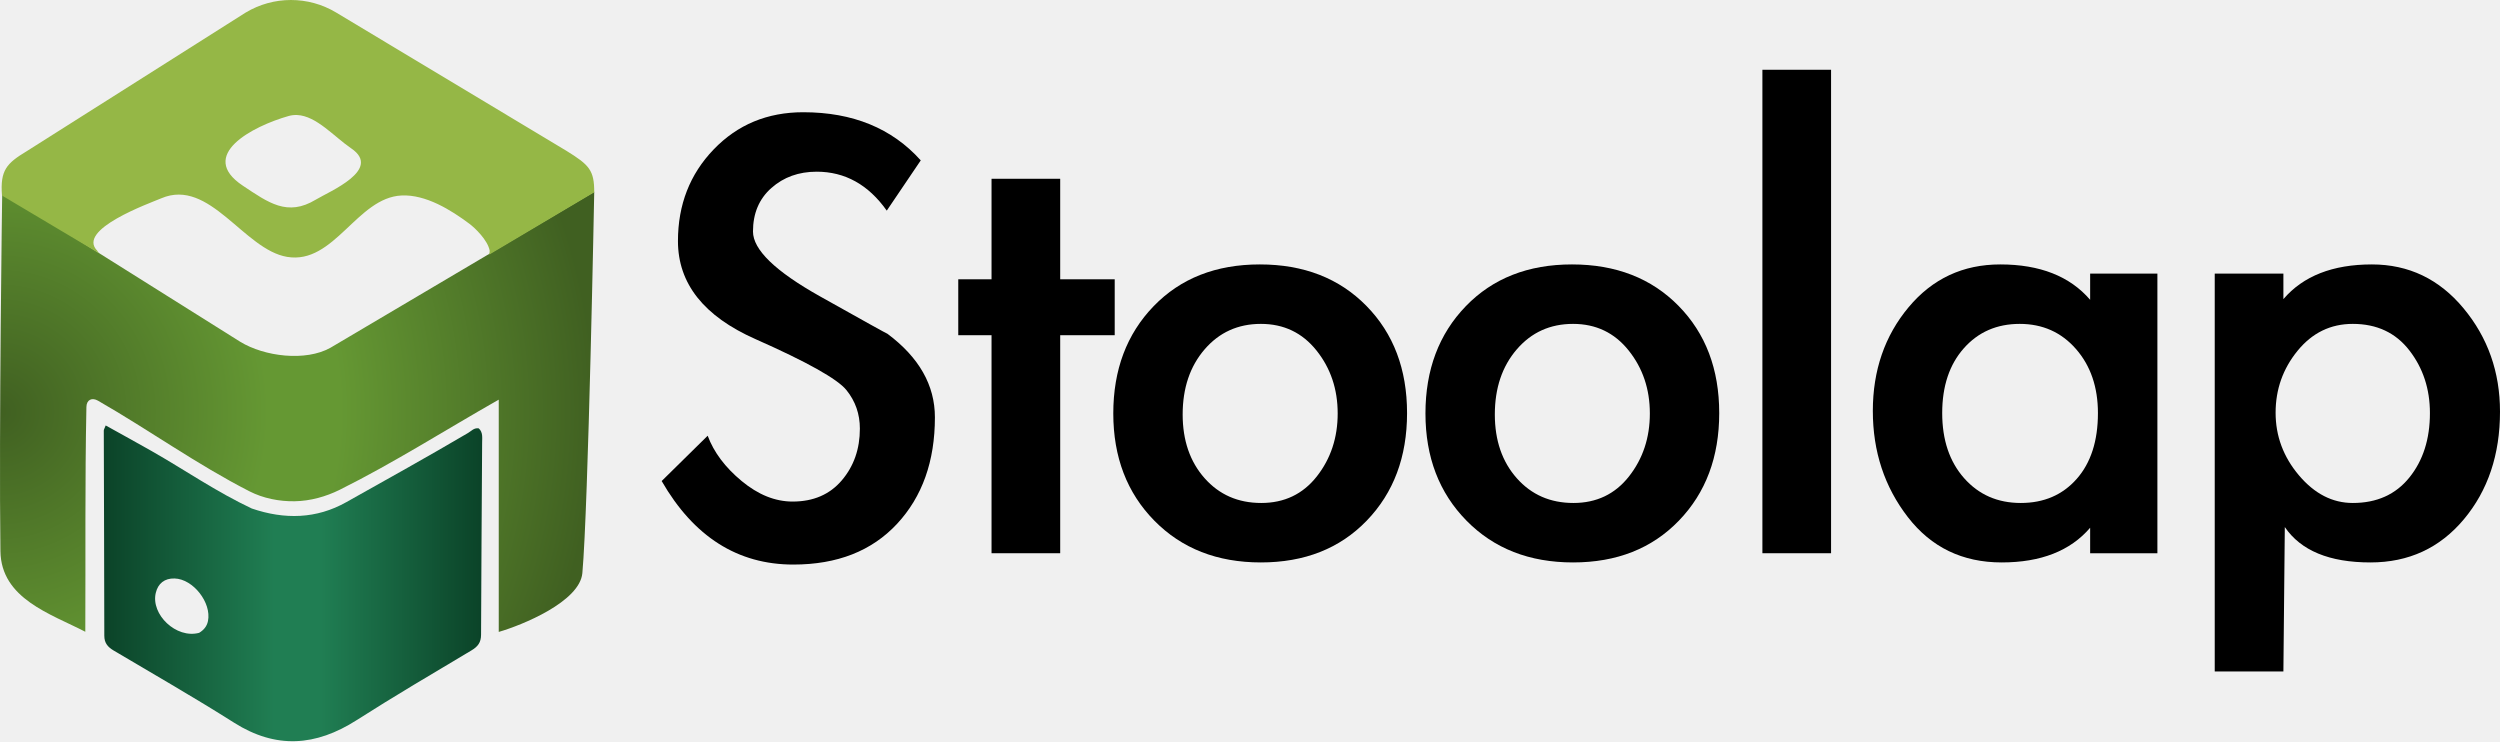
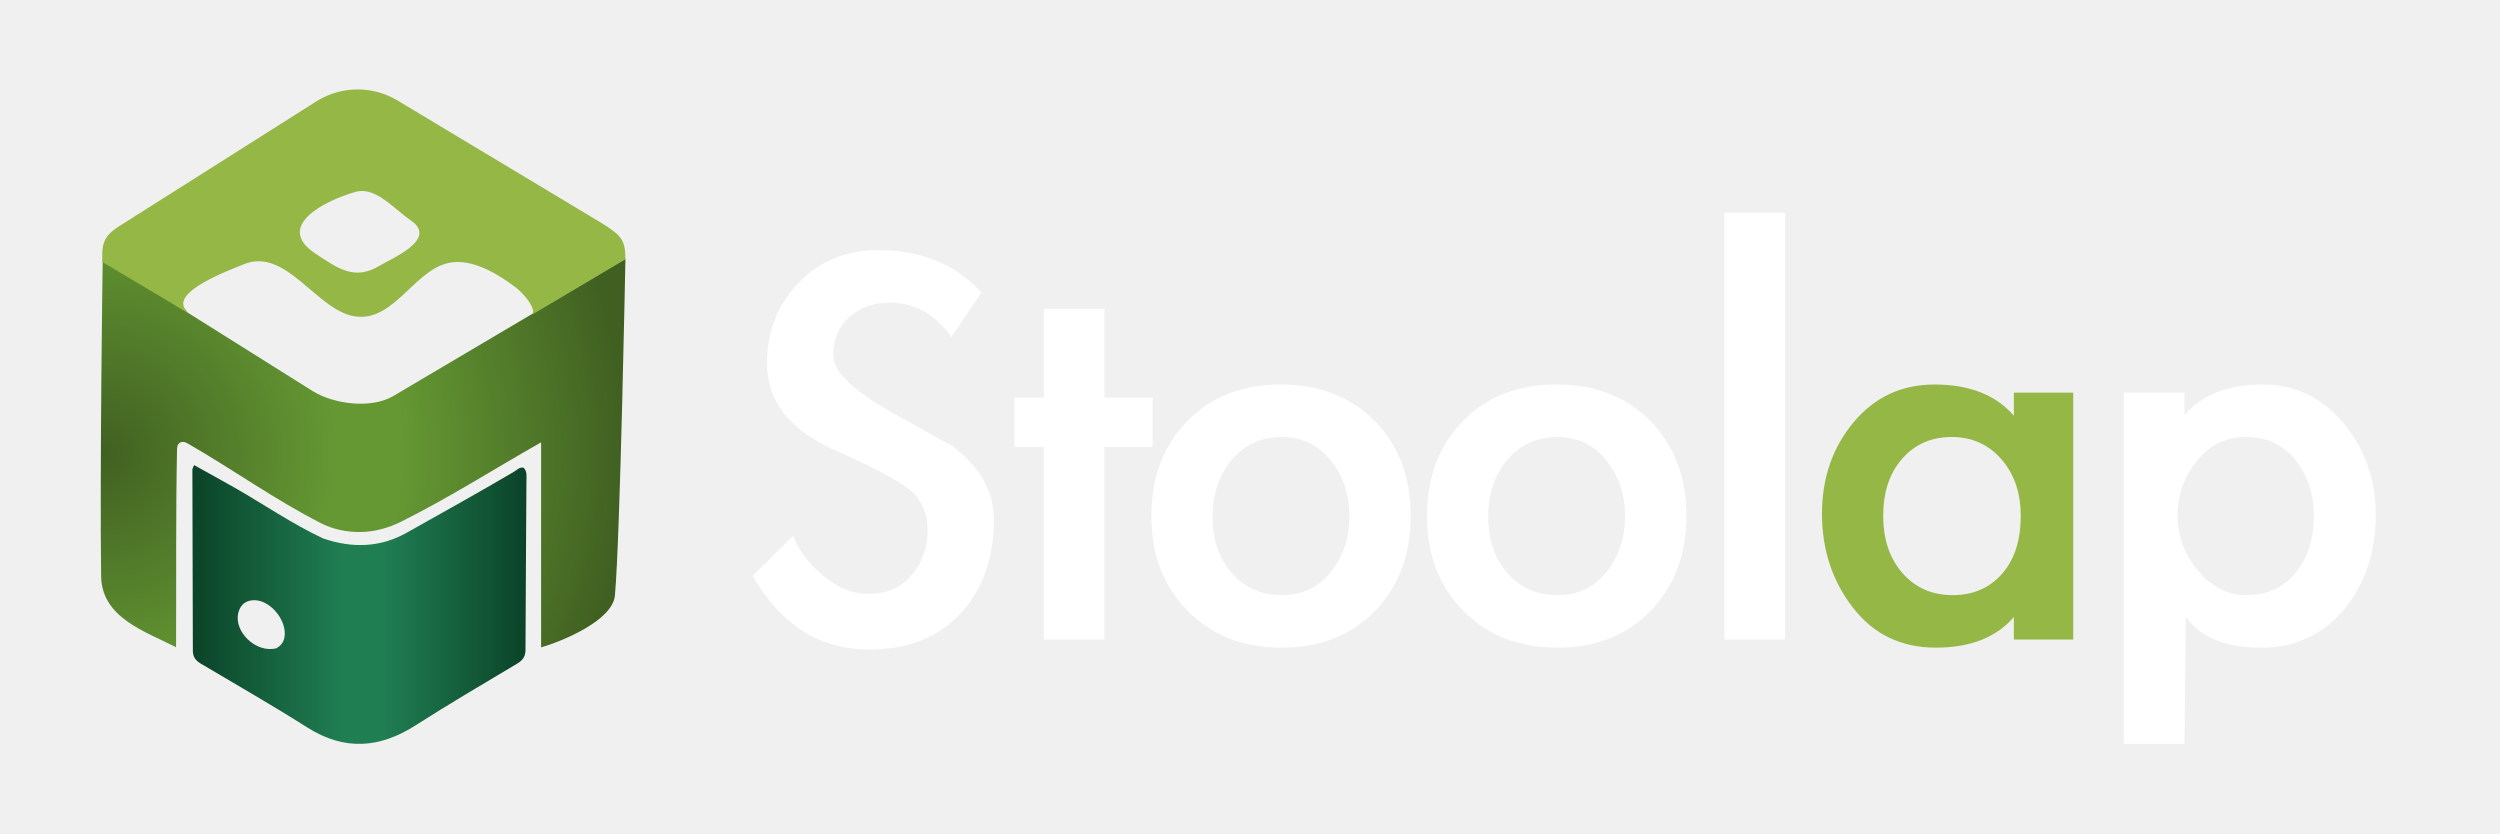
- <svg xmlns="http://www.w3.org/2000/svg" height="314.133pt" version="1.1" viewBox="0 0 1059.52 314.133" width="1059.521pt" xml:space="preserve">
-   <style>
-     @media (prefers-color-scheme: dark) {
-         .ft1 {
-             fill: #ffffff;
-         }
-          .ft2 {
-             fill: #95b746;
-         }
-     }
-     @media (prefers-color-scheme: light) {
-         .ft1 {
-             fill: #000000;
-         }
-         .ft2 {
-             fill: #0b4328;
-         }
-     }
- </style>
+ <svg xmlns="http://www.w3.org/2000/svg" height="400pt" version="1.1" viewBox="0 0 1200 400" width="1200.0pt" xml:space="preserve">
  <defs>
-     <radialGradient cx="0" cy="0" gradientTransform="matrix(251.841 4.50141e-14 -7.90388e-15 251.841 2.84217e-14 174.548)" gradientUnits="userSpaceOnUse" id="RadialGradient" r="1">
+     <radialGradient cx="0" cy="0" gradientTransform="matrix(251.841 4.50141e-14 -7.90388e-15 251.841 48.3588 217.481)" gradientUnits="userSpaceOnUse" id="RadialGradient" r="1">
      <stop offset="0" stop-color="#406021" />
      <stop offset="0.452" stop-color="#659833" />
      <stop offset="0.572" stop-color="#659833" />
      <stop offset="1" stop-color="#406021" />
    </radialGradient>
-     <linearGradient gradientTransform="matrix(160.388 0 0 160.388 43.9845 247.221)" gradientUnits="userSpaceOnUse" id="LinearGradient" x1="0" x2="1" y1="0" y2="0">
+     <linearGradient gradientTransform="matrix(160.388 0 0 160.388 92.3433 290.154)" gradientUnits="userSpaceOnUse" id="LinearGradient" x1="0" x2="1" y1="0" y2="0">
      <stop offset="0" stop-color="#0b4328" />
      <stop offset="0.451" stop-color="#207e53" />
      <stop offset="0.573" stop-color="#207e53" />
      <stop offset="1" stop-color="#0b4328" />
    </linearGradient>
  </defs>
  <g>
-     <path d="M0.935 81.5C0.935 81.5-0.5 182.288 0.185 233.594C0.454 253.779 21.582 260.187 36.154 267.75C36.308 235.996 35.978 204.217 36.623 172.469C36.685 169.386 38.995 168.359 41.529 169.813C63.154 182.219 83.518 196.87 105.716 208.219C111.548 211.2 118.355 212.546 124.904 212.438C131.468 212.329 138.121 210.489 143.998 207.563C167.108 196.052 188.915 182.112 211.373 169.375C211.373 218.603 211.373 218.585 211.373 267.813C221.253 264.953 245.715 255.013 246.81 242.875C249.322 215.039 251.841 81.282 251.841 81.282L140.06 147.375C129.544 153.282 112.101 151.135 101.81 144.844L0.935 81.5Z" fill="url(#RadialGradient)" />
-     <path d="M123.279 7.06424e-06C116.633 0.004 109.996 1.788 104.091 5.344L11.353 64.06C2.79 69.216 4.26326e-14 72.151 0.844 82.867C0.844 82.867 41.825 107.255 41.825 107.255C41.887 107.146 41.181 106.394 41.246 106.287C32.152 97.289 63.431 86.137 68.373 84.031C88.84 75.31 103.375 105.843 121.716 108.875C141.702 112.179 151.312 83.678 170.248 82.844C180.49 82.392 191.109 88.985 198.904 94.812C201.418 96.692 206.628 101.757 207.512 106.114C207.593 107.261 207.218 107.653 207.383 107.885L251.841 81.5C251.841 72.186 249.841 69.966 240.091 63.938C240.091 63.938 142.466 5.313 142.466 5.313C136.557 1.764 129.925-0.004 123.279 7.06424e-06ZM125.904 48.75C134.088 49.082 141.646 57.986 148.841 62.875C162.103 71.886 139.715 81.061 133.81 84.625C121.778 91.888 113.8 85.927 102.904 78.688C83.494 65.791 107.037 53.505 122.341 49.156C123.537 48.817 124.735 48.703 125.904 48.75Z" fill="#95b746" />
-     <path d="M106.708 215.508C120.673 220.288 134.133 219.908 146.699 212.855C164.121 203.077 181.163 193.621 198.384 183.484C199.768 182.669 200.909 181.211 202.901 181.549C204.725 183.204 204.343 185.487 204.332 187.57C204.194 215.051 203.957 241.532 203.878 269.014C203.869 272.311 202.5 274.04 199.772 275.668C183.471 285.393 167.1 295.02 151.105 305.233C133.841 316.257 116.967 317.532 99.201 306.281C82.463 295.68 65.256 285.82 48.205 275.719C45.698 274.233 44.21 272.55 44.207 269.438C44.18 240.453 44.055 211.467 43.984 182.481C43.983 182.035 44.305 181.588 44.796 180.309C51.435 184.005 57.931 187.555 64.362 191.216C78.392 199.203 91.697 208.452 106.708 215.508M84.392 268.199C86.332 267.045 87.685 265.464 88.145 263.187C89.71 255.438 81.871 245.372 73.969 245.164C69.778 245.054 66.982 247.226 66.016 251.282C63.852 260.364 74.642 270.818 84.392 268.199Z" fill="url(#LinearGradient)" />
+     <path d="M49.294 124.434C49.294 124.434 47.859 225.222 48.544 276.527C48.813 296.713 69.941 303.121 84.513 310.684C84.666 278.929 84.337 247.151 84.981 215.402C85.044 212.319 87.354 211.292 89.888 212.746C111.513 225.153 131.877 239.803 154.075 251.152C159.907 254.134 166.714 255.479 173.263 255.371C179.827 255.263 186.48 253.423 192.356 250.496C215.467 238.985 237.274 225.046 259.731 212.309C259.731 261.536 259.731 261.518 259.731 310.746C269.611 307.886 294.074 297.946 295.169 285.809C297.681 257.973 300.2 124.216 300.2 124.216L188.419 190.309C177.902 196.216 160.46 194.069 150.169 187.777L49.294 124.434Z" fill="url(#RadialGradient)" />
+     <path d="M171.638 42.934C164.992 42.938 158.355 44.722 152.45 48.277L59.712 106.994C51.149 112.15 48.359 115.084 49.203 125.8C49.203 125.8 90.184 150.189 90.184 150.189C90.246 150.08 89.54 149.327 89.605 149.221C80.511 140.223 111.789 129.071 116.731 126.965C137.198 118.244 151.734 148.776 170.075 151.809C190.061 155.113 199.67 126.612 218.606 125.777C228.848 125.326 239.468 131.918 247.263 137.746C249.777 139.626 254.987 144.691 255.87 149.048C255.951 150.195 255.577 150.586 255.741 150.819L300.2 124.434C300.2 115.119 298.2 112.9 288.45 106.871C288.45 106.871 190.825 48.246 190.825 48.246C184.916 44.698 178.284 42.93 171.638 42.934ZM174.263 91.684C182.447 92.016 190.005 100.919 197.2 105.809C210.462 114.82 188.074 123.994 182.169 127.559C170.137 134.822 162.159 128.861 151.263 121.621C131.853 108.724 155.395 96.439 170.7 92.09C171.896 91.75 173.094 91.636 174.263 91.684Z" fill="#95b746" />
+     <path d="M155.067 258.441C169.032 263.222 182.492 262.842 195.058 255.789C212.48 246.011 229.521 236.555 246.743 226.418C248.127 225.603 249.268 224.144 251.259 224.483C253.084 226.137 252.701 228.421 252.691 230.503C252.553 257.985 252.315 284.466 252.237 311.947C252.228 315.245 250.858 316.974 248.131 318.602C231.83 328.326 215.458 337.954 199.464 348.167C182.2 359.19 165.326 360.466 147.56 349.214C130.822 338.614 113.615 328.754 96.564 318.653C94.056 317.167 92.569 315.484 92.566 312.372C92.538 283.386 92.414 254.401 92.343 225.415C92.342 224.969 92.664 224.522 93.154 223.242C99.794 226.939 106.289 230.488 112.721 234.15C126.751 242.137 140.056 251.385 155.067 258.441M132.751 311.133C134.691 309.978 136.044 308.398 136.504 306.121C138.069 298.371 130.23 288.306 122.328 288.098C118.136 287.988 115.341 290.16 114.375 294.215C112.211 303.298 123 313.752 132.751 311.133Z" fill="url(#LinearGradient)" />
  </g>
  <g>
-     <path d="M375.821 89.266C368.021 78.266 358.121 72.766 346.121 72.766C338.521 72.766 332.121 75.066 326.921 79.666C321.721 84.266 319.121 90.416 319.121 98.116C319.121 105.816 328.571 114.966 347.471 125.566C366.371 136.166 375.921 141.466 376.121 141.466C389.521 151.466 396.221 163.266 396.221 176.866C396.221 195.466 390.871 210.516 380.171 222.016C369.471 233.516 354.821 239.266 336.221 239.266C312.621 239.266 294.021 227.466 280.421 203.866L299.921 184.666C302.521 191.666 307.321 198.066 314.321 203.866C321.321 209.666 328.521 212.566 335.921 212.566C344.721 212.566 351.671 209.566 356.771 203.566C361.871 197.566 364.421 190.266 364.421 181.666C364.421 175.466 362.521 170.016 358.721 165.316C354.921 160.616 342.071 153.416 320.171 143.716C298.271 134.016 287.321 120.166 287.321 102.166C287.321 86.766 292.371 73.816 302.471 63.316C312.571 52.816 325.221 47.566 340.421 47.566C361.421 47.566 378.021 54.366 390.221 67.966L375.821 89.266Z" class="ft1" />
-     <path d="M449.321 234.466L420.221 234.466L420.221 142.066L406.121 142.066L406.121 118.366L420.221 118.366L420.221 75.766L449.321 75.766L449.321 118.366L472.421 118.366L472.421 142.066L449.321 142.066L449.321 234.466Z" class="ft1" />
-     <path d="M596.321 175.066C596.321 193.666 590.621 208.866 579.221 220.666C567.821 232.466 552.871 238.366 534.371 238.366C515.871 238.366 500.821 232.466 489.221 220.666C477.621 208.866 471.821 193.716 471.821 175.216C471.821 156.716 477.521 141.566 488.921 129.766C500.321 117.966 515.321 112.066 533.921 112.066C552.521 112.066 567.571 117.916 579.071 129.616C590.571 141.316 596.321 156.466 596.321 175.066ZM501.221 175.666C501.221 186.666 504.321 195.666 510.521 202.666C516.721 209.666 524.721 213.166 534.521 213.166C544.321 213.166 552.171 209.416 558.071 201.916C563.971 194.416 566.921 185.516 566.921 175.216C566.921 164.916 563.921 156.016 557.921 148.516C551.921 141.016 544.071 137.266 534.371 137.266C524.671 137.266 516.721 140.866 510.521 148.066C504.321 155.266 501.221 164.466 501.221 175.666Z" class="ft1" />
-     <path d="M728.621 175.066C728.621 193.666 722.921 208.866 711.521 220.666C700.121 232.466 685.171 238.366 666.671 238.366C648.171 238.366 633.121 232.466 621.521 220.666C609.921 208.866 604.121 193.716 604.121 175.216C604.121 156.716 609.821 141.566 621.221 129.766C632.621 117.966 647.621 112.066 666.221 112.066C684.821 112.066 699.871 117.916 711.371 129.616C722.871 141.316 728.621 156.466 728.621 175.066ZM633.521 175.666C633.521 186.666 636.621 195.666 642.821 202.666C649.021 209.666 657.021 213.166 666.821 213.166C676.621 213.166 684.471 209.416 690.371 201.916C696.271 194.416 699.221 185.516 699.221 175.216C699.221 164.916 696.221 156.016 690.221 148.516C684.221 141.016 676.371 137.266 666.671 137.266C656.971 137.266 649.021 140.866 642.821 148.066C636.621 155.266 633.521 164.466 633.521 175.666Z" class="ft1" />
-     <path d="M776.021 234.466L746.921 234.466L746.921 29.566L776.021 29.566L776.021 234.466Z" class="ft1" />
-     <path d="M914.321 234.466L885.821 234.466L885.821 223.666C877.421 233.466 864.921 238.366 848.321 238.366C831.721 238.366 818.471 231.966 808.571 219.166C798.671 206.366 793.721 191.366 793.721 174.166C793.721 156.966 798.771 142.316 808.871 130.216C818.971 118.116 831.921 112.066 847.721 112.066C864.521 112.066 877.221 117.066 885.821 127.066L885.821 115.966L914.321 115.966L914.321 234.466ZM889.121 175.066C889.121 164.066 886.021 155.016 879.821 147.916C873.621 140.816 865.671 137.266 855.971 137.266C846.271 137.266 838.371 140.716 832.271 147.616C826.171 154.516 823.121 163.666 823.121 175.066C823.121 186.466 826.221 195.666 832.421 202.666C838.621 209.666 846.621 213.166 856.421 213.166C866.221 213.166 874.121 209.766 880.121 202.966C886.121 196.166 889.121 186.866 889.121 175.066Z" class="ft2" />
-     <path d="M967.721 126.766C976.121 116.966 988.621 112.066 1005.22 112.066C1020.82 112.066 1033.77 118.266 1044.07 130.666C1054.37 143.066 1059.52 157.666 1059.52 174.466C1059.52 192.666 1054.42 207.866 1044.22 220.066C1034.02 232.266 1020.82 238.366 1004.62 238.366C987.221 238.366 975.121 233.366 968.321 223.366L967.721 284.566L938.621 284.566L938.621 115.966L967.721 115.966L967.721 126.766ZM1029.82 175.066C1029.82 164.866 1026.92 156.016 1021.12 148.516C1015.32 141.016 1007.32 137.266 997.121 137.266C987.721 137.266 979.921 141.066 973.721 148.666C967.521 156.266 964.421 165.016 964.421 174.916C964.421 184.816 967.721 193.666 974.321 201.466C980.921 209.266 988.521 213.166 997.121 213.166C1007.32 213.166 1015.32 209.566 1021.12 202.366C1026.92 195.166 1029.82 186.066 1029.82 175.066Z" class="ft1" />
+     <path d="M456.651 161.766C448.851 150.766 438.951 145.266 426.951 145.266C419.351 145.266 412.951 147.566 407.751 152.166C402.551 156.766 399.951 162.916 399.951 170.616C399.951 178.316 409.401 187.466 428.301 198.066C447.201 208.666 456.751 213.966 456.951 213.966C470.351 223.966 477.051 235.766 477.051 249.366C477.051 267.966 471.701 283.016 461.001 294.516C450.301 306.016 435.651 311.766 417.051 311.766C393.451 311.766 374.851 299.966 361.251 276.366L380.751 257.166C383.351 264.166 388.151 270.566 395.151 276.366C402.151 282.166 409.351 285.066 416.751 285.066C425.551 285.066 432.501 282.066 437.601 276.066C442.701 270.066 445.251 262.766 445.251 254.166C445.251 247.966 443.351 242.516 439.551 237.816C435.751 233.116 422.901 225.916 401.001 216.216C379.101 206.516 368.151 192.666 368.151 174.666C368.151 159.266 373.201 146.316 383.301 135.816C393.401 125.316 406.051 120.066 421.251 120.066C442.251 120.066 458.851 126.866 471.051 140.466L456.651 161.766Z" fill="#ffffff" />
+     <path d="M530.151 306.966L501.051 306.966L501.051 214.566L486.951 214.566L486.951 190.866L501.051 190.866L501.051 148.266L530.151 148.266L530.151 190.866L553.251 190.866L553.251 214.566L530.151 214.566L530.151 306.966Z" fill="#ffffff" />
+     <path d="M677.151 247.566C677.151 266.166 671.451 281.366 660.051 293.166C648.651 304.966 633.701 310.866 615.201 310.866C596.701 310.866 581.651 304.966 570.051 293.166C558.451 281.366 552.651 266.216 552.651 247.716C552.651 229.216 558.351 214.066 569.751 202.266C581.151 190.466 596.151 184.566 614.751 184.566C633.351 184.566 648.401 190.416 659.901 202.116C671.401 213.816 677.151 228.966 677.151 247.566ZM582.051 248.166C582.051 259.166 585.151 268.166 591.351 275.166C597.551 282.166 605.551 285.666 615.351 285.666C625.151 285.666 633.001 281.916 638.901 274.416C644.801 266.916 647.751 258.016 647.751 247.716C647.751 237.416 644.751 228.516 638.751 221.016C632.751 213.516 624.901 209.766 615.201 209.766C605.501 209.766 597.551 213.366 591.351 220.566C585.151 227.766 582.051 236.966 582.051 248.166Z" fill="#ffffff" />
+     <path d="M809.451 247.566C809.451 266.166 803.751 281.366 792.351 293.166C780.951 304.966 766.001 310.866 747.501 310.866C729.001 310.866 713.951 304.966 702.351 293.166C690.751 281.366 684.951 266.216 684.951 247.716C684.951 229.216 690.651 214.066 702.051 202.266C713.451 190.466 728.451 184.566 747.051 184.566C765.651 184.566 780.701 190.416 792.201 202.116C803.701 213.816 809.451 228.966 809.451 247.566ZM714.351 248.166C714.351 259.166 717.451 268.166 723.651 275.166C729.851 282.166 737.851 285.666 747.651 285.666C757.451 285.666 765.301 281.916 771.201 274.416C777.101 266.916 780.051 258.016 780.051 247.716C780.051 237.416 777.051 228.516 771.051 221.016C765.051 213.516 757.201 209.766 747.501 209.766C737.801 209.766 729.851 213.366 723.651 220.566C717.451 227.766 714.351 236.966 714.351 248.166Z" fill="#ffffff" />
+     <path d="M856.851 306.966L827.751 306.966L827.751 102.066L856.851 102.066L856.851 306.966Z" fill="#ffffff" />
+     <path d="M995.151 306.966L966.651 306.966L966.651 296.166C958.251 305.966 945.751 310.866 929.151 310.866C912.551 310.866 899.301 304.466 889.401 291.666C879.501 278.866 874.551 263.866 874.551 246.666C874.551 229.466 879.601 214.816 889.701 202.716C899.801 190.616 912.751 184.566 928.551 184.566C945.351 184.566 958.051 189.566 966.651 199.566L966.651 188.466L995.151 188.466L995.151 306.966ZM969.951 247.566C969.951 236.566 966.851 227.516 960.651 220.416C954.451 213.316 946.501 209.766 936.801 209.766C927.101 209.766 919.201 213.216 913.101 220.116C907.001 227.016 903.951 236.166 903.951 247.566C903.951 258.966 907.051 268.166 913.251 275.166C919.451 282.166 927.451 285.666 937.251 285.666C947.051 285.666 954.951 282.266 960.951 275.466C966.951 268.666 969.951 259.366 969.951 247.566Z" fill="#95b746" />
+     <path d="M1048.55 199.266C1056.95 189.466 1069.45 184.566 1086.05 184.566C1101.65 184.566 1114.6 190.766 1124.9 203.166C1135.2 215.566 1140.35 230.166 1140.35 246.966C1140.35 265.166 1135.25 280.366 1125.05 292.566C1114.85 304.766 1101.65 310.866 1085.45 310.866C1068.05 310.866 1055.95 305.866 1049.15 295.866L1048.55 357.066L1019.45 357.066L1019.45 188.466L1048.55 188.466L1048.55 199.266ZM1110.65 247.566C1110.65 237.366 1107.75 228.516 1101.95 221.016C1096.15 213.516 1088.15 209.766 1077.95 209.766C1068.55 209.766 1060.75 213.566 1054.55 221.166C1048.35 228.766 1045.25 237.516 1045.25 247.416C1045.25 257.316 1048.55 266.166 1055.15 273.966C1061.75 281.766 1069.35 285.666 1077.95 285.666C1088.15 285.666 1096.15 282.066 1101.95 274.866C1107.75 267.666 1110.65 258.566 1110.65 247.566Z" fill="#ffffff" />
  </g>
</svg>
